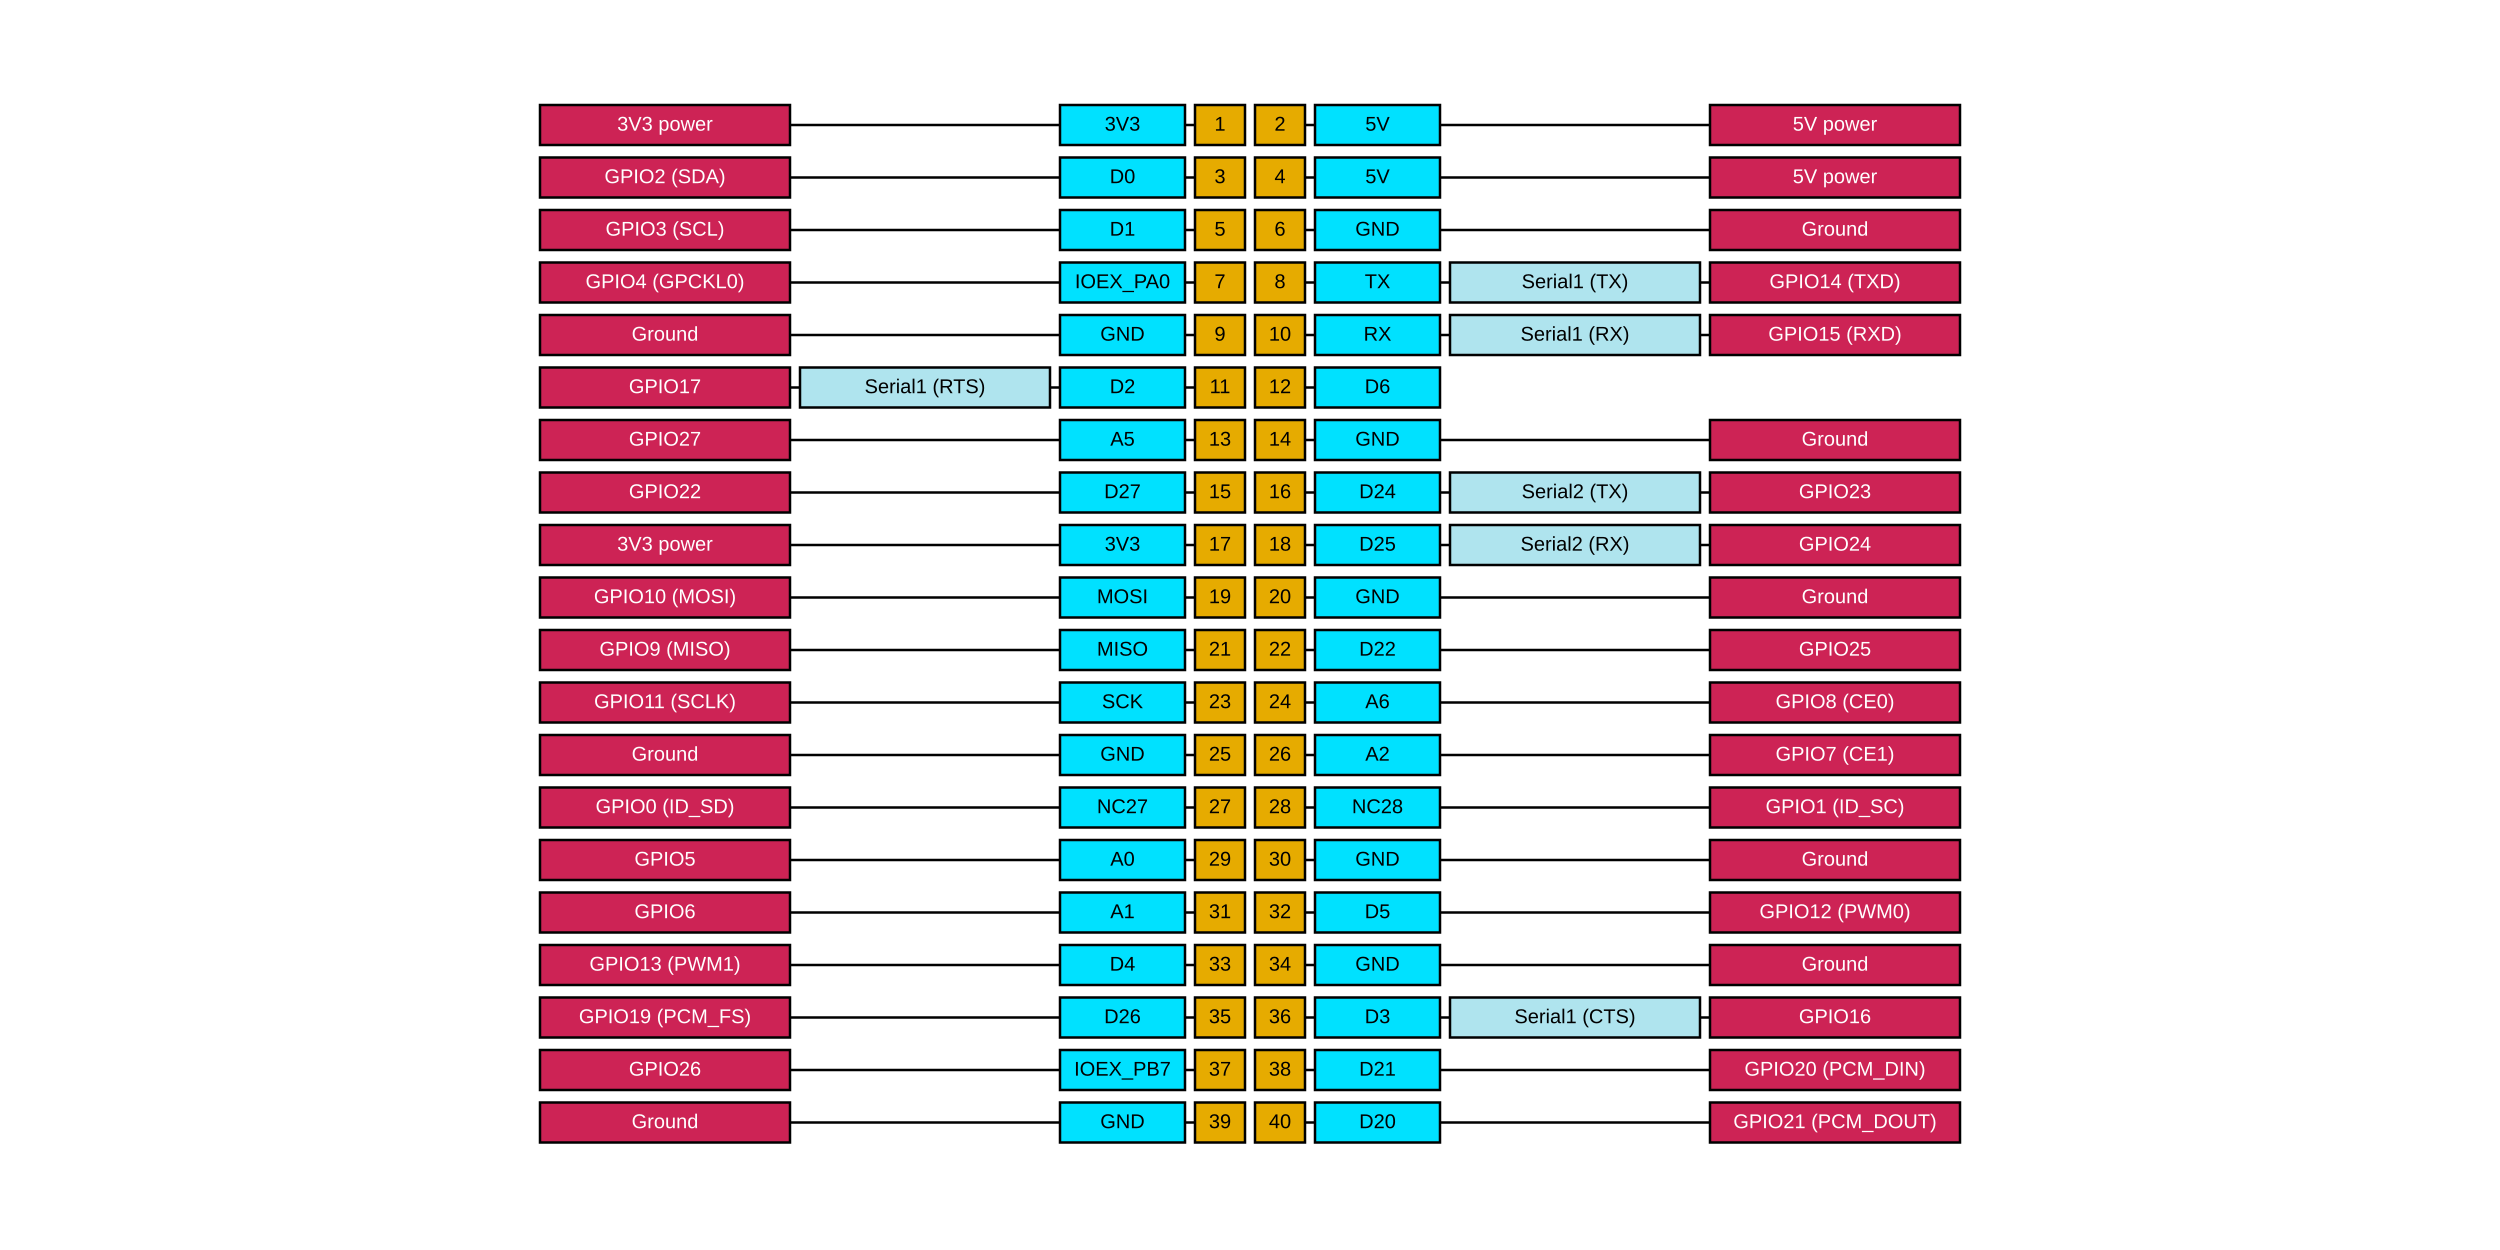
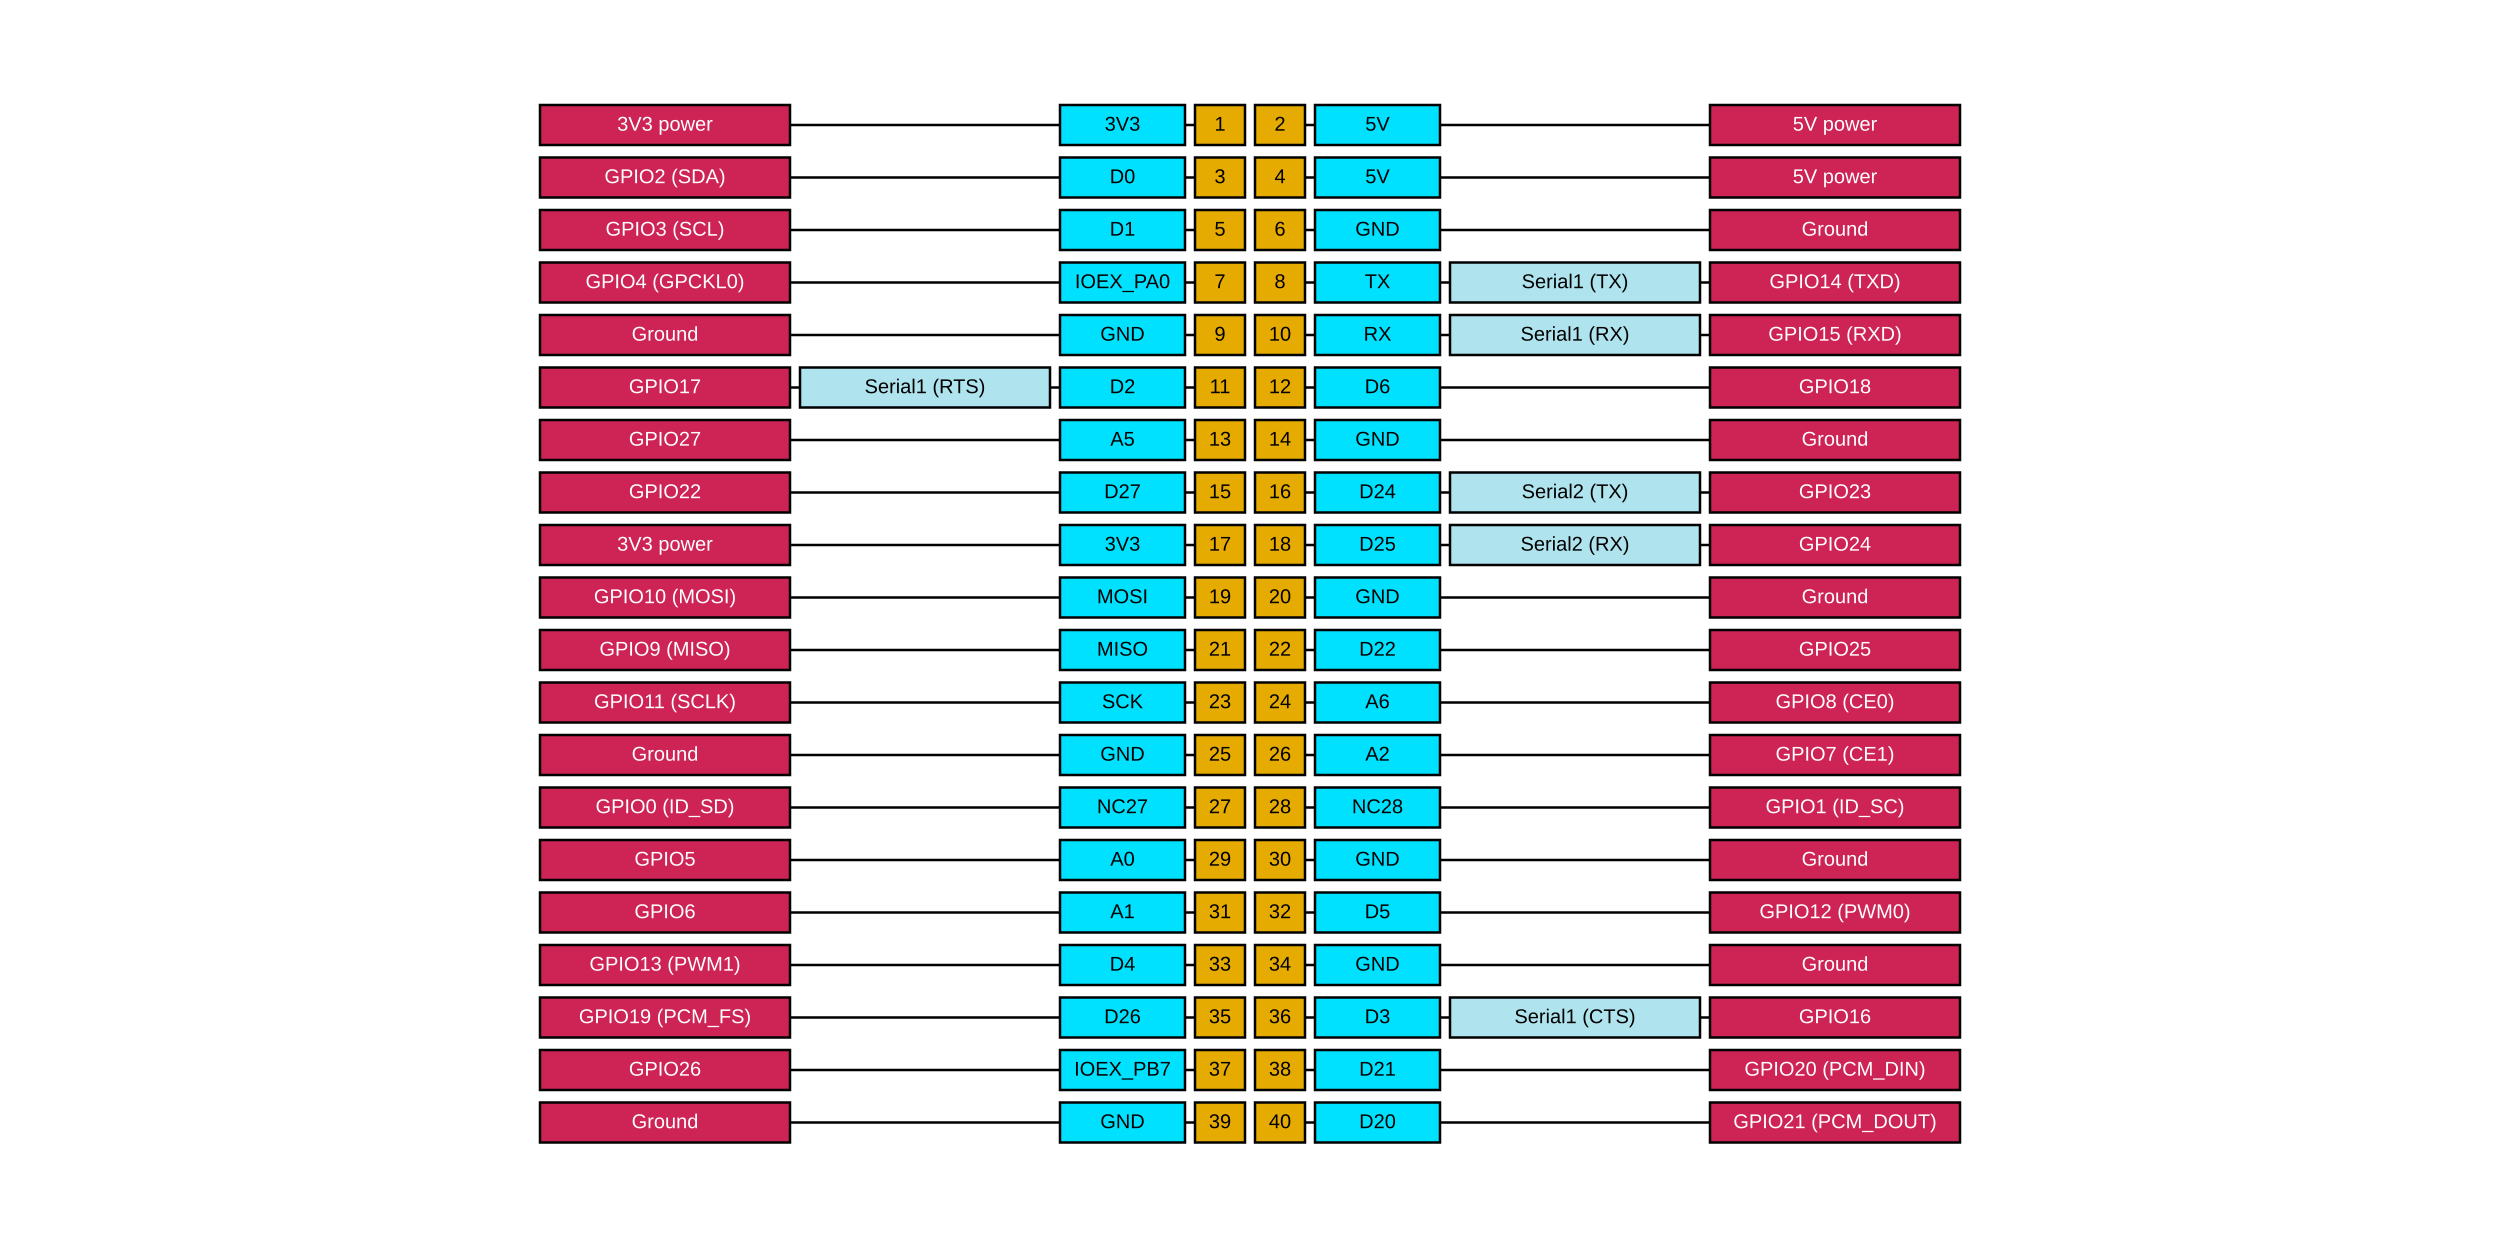
<svg xmlns="http://www.w3.org/2000/svg" width="1000" height="500">
  <rect x="0" y="0" width="1000" height="500" fill="white">
  </rect>
  <g transform="translate(498,50) ">
    <line x1="0" y1="0" x2="0" y2="0" stroke="black" stroke-width="1">
    </line>
    <rect x="-20" y="-8" width="20" height="16" stroke="black" fill="#E6AB00">
    </rect>
    <text x="-10" y="0" text-anchor="middle" dominant-baseline="middle" font-family="Arial, Helvetica, sans-serif" font-size="8px" fill="black">
1    </text>
    <line x1="-20" y1="0" x2="-24" y2="0" stroke="black" stroke-width="1">
    </line>
    <rect x="-74" y="-8" width="50" height="16" stroke="black" fill="#00E1FF">
    </rect>
    <text x="-49" y="0" text-anchor="middle" dominant-baseline="middle" font-family="Arial, Helvetica, sans-serif" font-size="8px" fill="black">
3V3    </text>
    <line x1="-74" y1="0" x2="-182" y2="0" stroke="black" stroke-width="1">
    </line>
    <rect x="-282" y="-8" width="100" height="16" stroke="black" fill="#CD2355">
    </rect>
    <text x="-232" y="0" text-anchor="middle" dominant-baseline="middle" font-family="Arial, Helvetica, sans-serif" font-size="8px" fill="white">
3V3 power    </text>
  </g>
  <g transform="translate(498,71) ">
    <line x1="0" y1="0" x2="0" y2="0" stroke="black" stroke-width="1">
    </line>
    <rect x="-20" y="-8" width="20" height="16" stroke="black" fill="#E6AB00">
    </rect>
    <text x="-10" y="0" text-anchor="middle" dominant-baseline="middle" font-family="Arial, Helvetica, sans-serif" font-size="8px" fill="black">
3    </text>
    <line x1="-20" y1="0" x2="-24" y2="0" stroke="black" stroke-width="1">
    </line>
    <rect x="-74" y="-8" width="50" height="16" stroke="black" fill="#00E1FF">
    </rect>
    <text x="-49" y="0" text-anchor="middle" dominant-baseline="middle" font-family="Arial, Helvetica, sans-serif" font-size="8px" fill="black">
D0    </text>
    <line x1="-74" y1="0" x2="-182" y2="0" stroke="black" stroke-width="1">
    </line>
    <rect x="-282" y="-8" width="100" height="16" stroke="black" fill="#CD2355">
    </rect>
    <text x="-232" y="0" text-anchor="middle" dominant-baseline="middle" font-family="Arial, Helvetica, sans-serif" font-size="8px" fill="white">
GPIO2 (SDA)    </text>
  </g>
  <g transform="translate(498,92) ">
    <line x1="0" y1="0" x2="0" y2="0" stroke="black" stroke-width="1">
    </line>
    <rect x="-20" y="-8" width="20" height="16" stroke="black" fill="#E6AB00">
    </rect>
    <text x="-10" y="0" text-anchor="middle" dominant-baseline="middle" font-family="Arial, Helvetica, sans-serif" font-size="8px" fill="black">
5    </text>
    <line x1="-20" y1="0" x2="-24" y2="0" stroke="black" stroke-width="1">
    </line>
    <rect x="-74" y="-8" width="50" height="16" stroke="black" fill="#00E1FF">
    </rect>
    <text x="-49" y="0" text-anchor="middle" dominant-baseline="middle" font-family="Arial, Helvetica, sans-serif" font-size="8px" fill="black">
D1    </text>
    <line x1="-74" y1="0" x2="-182" y2="0" stroke="black" stroke-width="1">
    </line>
    <rect x="-282" y="-8" width="100" height="16" stroke="black" fill="#CD2355">
    </rect>
    <text x="-232" y="0" text-anchor="middle" dominant-baseline="middle" font-family="Arial, Helvetica, sans-serif" font-size="8px" fill="white">
GPIO3 (SCL)    </text>
  </g>
  <g transform="translate(498,113) ">
    <line x1="0" y1="0" x2="0" y2="0" stroke="black" stroke-width="1">
    </line>
    <rect x="-20" y="-8" width="20" height="16" stroke="black" fill="#E6AB00">
    </rect>
    <text x="-10" y="0" text-anchor="middle" dominant-baseline="middle" font-family="Arial, Helvetica, sans-serif" font-size="8px" fill="black">
7    </text>
    <line x1="-20" y1="0" x2="-24" y2="0" stroke="black" stroke-width="1">
    </line>
    <rect x="-74" y="-8" width="50" height="16" stroke="black" fill="#00E1FF">
    </rect>
    <text x="-49" y="0" text-anchor="middle" dominant-baseline="middle" font-family="Arial, Helvetica, sans-serif" font-size="8px" fill="black">
IOEX_PA0    </text>
    <line x1="-74" y1="0" x2="-182" y2="0" stroke="black" stroke-width="1">
    </line>
    <rect x="-282" y="-8" width="100" height="16" stroke="black" fill="#CD2355">
    </rect>
    <text x="-232" y="0" text-anchor="middle" dominant-baseline="middle" font-family="Arial, Helvetica, sans-serif" font-size="8px" fill="white">
GPIO4 (GPCKL0)    </text>
  </g>
  <g transform="translate(498,134) ">
    <line x1="0" y1="0" x2="0" y2="0" stroke="black" stroke-width="1">
    </line>
    <rect x="-20" y="-8" width="20" height="16" stroke="black" fill="#E6AB00">
    </rect>
    <text x="-10" y="0" text-anchor="middle" dominant-baseline="middle" font-family="Arial, Helvetica, sans-serif" font-size="8px" fill="black">
9    </text>
    <line x1="-20" y1="0" x2="-24" y2="0" stroke="black" stroke-width="1">
    </line>
    <rect x="-74" y="-8" width="50" height="16" stroke="black" fill="#00E1FF">
    </rect>
    <text x="-49" y="0" text-anchor="middle" dominant-baseline="middle" font-family="Arial, Helvetica, sans-serif" font-size="8px" fill="black">
GND    </text>
    <line x1="-74" y1="0" x2="-182" y2="0" stroke="black" stroke-width="1">
    </line>
    <rect x="-282" y="-8" width="100" height="16" stroke="black" fill="#CD2355">
    </rect>
    <text x="-232" y="0" text-anchor="middle" dominant-baseline="middle" font-family="Arial, Helvetica, sans-serif" font-size="8px" fill="white">
Ground    </text>
  </g>
  <g transform="translate(498,155) ">
    <line x1="0" y1="0" x2="0" y2="0" stroke="black" stroke-width="1">
    </line>
    <rect x="-20" y="-8" width="20" height="16" stroke="black" fill="#E6AB00">
    </rect>
    <text x="-10" y="0" text-anchor="middle" dominant-baseline="middle" font-family="Arial, Helvetica, sans-serif" font-size="8px" fill="black">
11    </text>
    <line x1="-20" y1="0" x2="-24" y2="0" stroke="black" stroke-width="1">
    </line>
    <rect x="-74" y="-8" width="50" height="16" stroke="black" fill="#00E1FF">
    </rect>
    <text x="-49" y="0" text-anchor="middle" dominant-baseline="middle" font-family="Arial, Helvetica, sans-serif" font-size="8px" fill="black">
D2    </text>
    <line x1="-74" y1="0" x2="-78" y2="0" stroke="black" stroke-width="1">
    </line>
    <rect x="-178" y="-8" width="100" height="16" stroke="black" fill="#AFE4EE">
    </rect>
    <text x="-128" y="0" text-anchor="middle" dominant-baseline="middle" font-family="Arial, Helvetica, sans-serif" font-size="8px" fill="black">
Serial1 (RTS)     </text>
    <line x1="-178" y1="0" x2="-182" y2="0" stroke="black" stroke-width="1">
    </line>
    <rect x="-282" y="-8" width="100" height="16" stroke="black" fill="#CD2355">
    </rect>
    <text x="-232" y="0" text-anchor="middle" dominant-baseline="middle" font-family="Arial, Helvetica, sans-serif" font-size="8px" fill="white">
GPIO17    </text>
  </g>
  <g transform="translate(498,176) ">
    <line x1="0" y1="0" x2="0" y2="0" stroke="black" stroke-width="1">
    </line>
    <rect x="-20" y="-8" width="20" height="16" stroke="black" fill="#E6AB00">
    </rect>
    <text x="-10" y="0" text-anchor="middle" dominant-baseline="middle" font-family="Arial, Helvetica, sans-serif" font-size="8px" fill="black">
13    </text>
    <line x1="-20" y1="0" x2="-24" y2="0" stroke="black" stroke-width="1">
    </line>
    <rect x="-74" y="-8" width="50" height="16" stroke="black" fill="#00E1FF">
    </rect>
    <text x="-49" y="0" text-anchor="middle" dominant-baseline="middle" font-family="Arial, Helvetica, sans-serif" font-size="8px" fill="black">
A5    </text>
    <line x1="-74" y1="0" x2="-182" y2="0" stroke="black" stroke-width="1">
    </line>
    <rect x="-282" y="-8" width="100" height="16" stroke="black" fill="#CD2355">
    </rect>
    <text x="-232" y="0" text-anchor="middle" dominant-baseline="middle" font-family="Arial, Helvetica, sans-serif" font-size="8px" fill="white">
GPIO27    </text>
  </g>
  <g transform="translate(498,197) ">
    <line x1="0" y1="0" x2="0" y2="0" stroke="black" stroke-width="1">
    </line>
    <rect x="-20" y="-8" width="20" height="16" stroke="black" fill="#E6AB00">
    </rect>
    <text x="-10" y="0" text-anchor="middle" dominant-baseline="middle" font-family="Arial, Helvetica, sans-serif" font-size="8px" fill="black">
15    </text>
    <line x1="-20" y1="0" x2="-24" y2="0" stroke="black" stroke-width="1">
    </line>
    <rect x="-74" y="-8" width="50" height="16" stroke="black" fill="#00E1FF">
    </rect>
    <text x="-49" y="0" text-anchor="middle" dominant-baseline="middle" font-family="Arial, Helvetica, sans-serif" font-size="8px" fill="black">
D27    </text>
    <line x1="-74" y1="0" x2="-182" y2="0" stroke="black" stroke-width="1">
    </line>
    <rect x="-282" y="-8" width="100" height="16" stroke="black" fill="#CD2355">
    </rect>
    <text x="-232" y="0" text-anchor="middle" dominant-baseline="middle" font-family="Arial, Helvetica, sans-serif" font-size="8px" fill="white">
GPIO22    </text>
  </g>
  <g transform="translate(498,218) ">
    <line x1="0" y1="0" x2="0" y2="0" stroke="black" stroke-width="1">
    </line>
    <rect x="-20" y="-8" width="20" height="16" stroke="black" fill="#E6AB00">
    </rect>
    <text x="-10" y="0" text-anchor="middle" dominant-baseline="middle" font-family="Arial, Helvetica, sans-serif" font-size="8px" fill="black">
17    </text>
    <line x1="-20" y1="0" x2="-24" y2="0" stroke="black" stroke-width="1">
    </line>
    <rect x="-74" y="-8" width="50" height="16" stroke="black" fill="#00E1FF">
    </rect>
    <text x="-49" y="0" text-anchor="middle" dominant-baseline="middle" font-family="Arial, Helvetica, sans-serif" font-size="8px" fill="black">
3V3    </text>
    <line x1="-74" y1="0" x2="-182" y2="0" stroke="black" stroke-width="1">
    </line>
    <rect x="-282" y="-8" width="100" height="16" stroke="black" fill="#CD2355">
    </rect>
    <text x="-232" y="0" text-anchor="middle" dominant-baseline="middle" font-family="Arial, Helvetica, sans-serif" font-size="8px" fill="white">
3V3 power    </text>
  </g>
  <g transform="translate(498,239) ">
    <line x1="0" y1="0" x2="0" y2="0" stroke="black" stroke-width="1">
    </line>
    <rect x="-20" y="-8" width="20" height="16" stroke="black" fill="#E6AB00">
    </rect>
    <text x="-10" y="0" text-anchor="middle" dominant-baseline="middle" font-family="Arial, Helvetica, sans-serif" font-size="8px" fill="black">
19    </text>
    <line x1="-20" y1="0" x2="-24" y2="0" stroke="black" stroke-width="1">
    </line>
    <rect x="-74" y="-8" width="50" height="16" stroke="black" fill="#00E1FF">
    </rect>
    <text x="-49" y="0" text-anchor="middle" dominant-baseline="middle" font-family="Arial, Helvetica, sans-serif" font-size="8px" fill="black">
MOSI    </text>
    <line x1="-74" y1="0" x2="-182" y2="0" stroke="black" stroke-width="1">
    </line>
    <rect x="-282" y="-8" width="100" height="16" stroke="black" fill="#CD2355">
    </rect>
    <text x="-232" y="0" text-anchor="middle" dominant-baseline="middle" font-family="Arial, Helvetica, sans-serif" font-size="8px" fill="white">
GPIO10 (MOSI)    </text>
  </g>
  <g transform="translate(498,260) ">
    <line x1="0" y1="0" x2="0" y2="0" stroke="black" stroke-width="1">
    </line>
    <rect x="-20" y="-8" width="20" height="16" stroke="black" fill="#E6AB00">
    </rect>
    <text x="-10" y="0" text-anchor="middle" dominant-baseline="middle" font-family="Arial, Helvetica, sans-serif" font-size="8px" fill="black">
21    </text>
    <line x1="-20" y1="0" x2="-24" y2="0" stroke="black" stroke-width="1">
    </line>
    <rect x="-74" y="-8" width="50" height="16" stroke="black" fill="#00E1FF">
    </rect>
    <text x="-49" y="0" text-anchor="middle" dominant-baseline="middle" font-family="Arial, Helvetica, sans-serif" font-size="8px" fill="black">
MISO    </text>
    <line x1="-74" y1="0" x2="-182" y2="0" stroke="black" stroke-width="1">
    </line>
    <rect x="-282" y="-8" width="100" height="16" stroke="black" fill="#CD2355">
    </rect>
    <text x="-232" y="0" text-anchor="middle" dominant-baseline="middle" font-family="Arial, Helvetica, sans-serif" font-size="8px" fill="white">
GPIO9 (MISO)    </text>
  </g>
  <g transform="translate(498,281) ">
    <line x1="0" y1="0" x2="0" y2="0" stroke="black" stroke-width="1">
    </line>
    <rect x="-20" y="-8" width="20" height="16" stroke="black" fill="#E6AB00">
    </rect>
    <text x="-10" y="0" text-anchor="middle" dominant-baseline="middle" font-family="Arial, Helvetica, sans-serif" font-size="8px" fill="black">
23    </text>
    <line x1="-20" y1="0" x2="-24" y2="0" stroke="black" stroke-width="1">
    </line>
    <rect x="-74" y="-8" width="50" height="16" stroke="black" fill="#00E1FF">
    </rect>
    <text x="-49" y="0" text-anchor="middle" dominant-baseline="middle" font-family="Arial, Helvetica, sans-serif" font-size="8px" fill="black">
SCK    </text>
    <line x1="-74" y1="0" x2="-182" y2="0" stroke="black" stroke-width="1">
    </line>
    <rect x="-282" y="-8" width="100" height="16" stroke="black" fill="#CD2355">
    </rect>
    <text x="-232" y="0" text-anchor="middle" dominant-baseline="middle" font-family="Arial, Helvetica, sans-serif" font-size="8px" fill="white">
GPIO11 (SCLK)    </text>
  </g>
  <g transform="translate(498,302) ">
    <line x1="0" y1="0" x2="0" y2="0" stroke="black" stroke-width="1">
    </line>
    <rect x="-20" y="-8" width="20" height="16" stroke="black" fill="#E6AB00">
    </rect>
    <text x="-10" y="0" text-anchor="middle" dominant-baseline="middle" font-family="Arial, Helvetica, sans-serif" font-size="8px" fill="black">
25    </text>
    <line x1="-20" y1="0" x2="-24" y2="0" stroke="black" stroke-width="1">
    </line>
    <rect x="-74" y="-8" width="50" height="16" stroke="black" fill="#00E1FF">
    </rect>
    <text x="-49" y="0" text-anchor="middle" dominant-baseline="middle" font-family="Arial, Helvetica, sans-serif" font-size="8px" fill="black">
GND    </text>
    <line x1="-74" y1="0" x2="-182" y2="0" stroke="black" stroke-width="1">
    </line>
    <rect x="-282" y="-8" width="100" height="16" stroke="black" fill="#CD2355">
    </rect>
    <text x="-232" y="0" text-anchor="middle" dominant-baseline="middle" font-family="Arial, Helvetica, sans-serif" font-size="8px" fill="white">
Ground    </text>
  </g>
  <g transform="translate(498,323) ">
    <line x1="0" y1="0" x2="0" y2="0" stroke="black" stroke-width="1">
    </line>
    <rect x="-20" y="-8" width="20" height="16" stroke="black" fill="#E6AB00">
    </rect>
    <text x="-10" y="0" text-anchor="middle" dominant-baseline="middle" font-family="Arial, Helvetica, sans-serif" font-size="8px" fill="black">
27    </text>
    <line x1="-20" y1="0" x2="-24" y2="0" stroke="black" stroke-width="1">
    </line>
    <rect x="-74" y="-8" width="50" height="16" stroke="black" fill="#00E1FF">
    </rect>
    <text x="-49" y="0" text-anchor="middle" dominant-baseline="middle" font-family="Arial, Helvetica, sans-serif" font-size="8px" fill="black">
NC27    </text>
    <line x1="-74" y1="0" x2="-182" y2="0" stroke="black" stroke-width="1">
    </line>
    <rect x="-282" y="-8" width="100" height="16" stroke="black" fill="#CD2355">
    </rect>
    <text x="-232" y="0" text-anchor="middle" dominant-baseline="middle" font-family="Arial, Helvetica, sans-serif" font-size="8px" fill="white">
GPIO0 (ID_SD)    </text>
  </g>
  <g transform="translate(498,344) ">
    <line x1="0" y1="0" x2="0" y2="0" stroke="black" stroke-width="1">
    </line>
    <rect x="-20" y="-8" width="20" height="16" stroke="black" fill="#E6AB00">
    </rect>
    <text x="-10" y="0" text-anchor="middle" dominant-baseline="middle" font-family="Arial, Helvetica, sans-serif" font-size="8px" fill="black">
29    </text>
    <line x1="-20" y1="0" x2="-24" y2="0" stroke="black" stroke-width="1">
    </line>
    <rect x="-74" y="-8" width="50" height="16" stroke="black" fill="#00E1FF">
    </rect>
    <text x="-49" y="0" text-anchor="middle" dominant-baseline="middle" font-family="Arial, Helvetica, sans-serif" font-size="8px" fill="black">
A0    </text>
    <line x1="-74" y1="0" x2="-182" y2="0" stroke="black" stroke-width="1">
    </line>
    <rect x="-282" y="-8" width="100" height="16" stroke="black" fill="#CD2355">
    </rect>
    <text x="-232" y="0" text-anchor="middle" dominant-baseline="middle" font-family="Arial, Helvetica, sans-serif" font-size="8px" fill="white">
GPIO5    </text>
  </g>
  <g transform="translate(498,365) ">
    <line x1="0" y1="0" x2="0" y2="0" stroke="black" stroke-width="1">
    </line>
    <rect x="-20" y="-8" width="20" height="16" stroke="black" fill="#E6AB00">
    </rect>
    <text x="-10" y="0" text-anchor="middle" dominant-baseline="middle" font-family="Arial, Helvetica, sans-serif" font-size="8px" fill="black">
31    </text>
    <line x1="-20" y1="0" x2="-24" y2="0" stroke="black" stroke-width="1">
    </line>
    <rect x="-74" y="-8" width="50" height="16" stroke="black" fill="#00E1FF">
    </rect>
    <text x="-49" y="0" text-anchor="middle" dominant-baseline="middle" font-family="Arial, Helvetica, sans-serif" font-size="8px" fill="black">
A1    </text>
    <line x1="-74" y1="0" x2="-182" y2="0" stroke="black" stroke-width="1">
    </line>
    <rect x="-282" y="-8" width="100" height="16" stroke="black" fill="#CD2355">
    </rect>
    <text x="-232" y="0" text-anchor="middle" dominant-baseline="middle" font-family="Arial, Helvetica, sans-serif" font-size="8px" fill="white">
GPIO6    </text>
  </g>
  <g transform="translate(498,386) ">
    <line x1="0" y1="0" x2="0" y2="0" stroke="black" stroke-width="1">
    </line>
    <rect x="-20" y="-8" width="20" height="16" stroke="black" fill="#E6AB00">
    </rect>
    <text x="-10" y="0" text-anchor="middle" dominant-baseline="middle" font-family="Arial, Helvetica, sans-serif" font-size="8px" fill="black">
33    </text>
    <line x1="-20" y1="0" x2="-24" y2="0" stroke="black" stroke-width="1">
    </line>
    <rect x="-74" y="-8" width="50" height="16" stroke="black" fill="#00E1FF">
    </rect>
    <text x="-49" y="0" text-anchor="middle" dominant-baseline="middle" font-family="Arial, Helvetica, sans-serif" font-size="8px" fill="black">
D4    </text>
    <line x1="-74" y1="0" x2="-182" y2="0" stroke="black" stroke-width="1">
    </line>
    <rect x="-282" y="-8" width="100" height="16" stroke="black" fill="#CD2355">
    </rect>
    <text x="-232" y="0" text-anchor="middle" dominant-baseline="middle" font-family="Arial, Helvetica, sans-serif" font-size="8px" fill="white">
GPIO13 (PWM1)    </text>
  </g>
  <g transform="translate(498,407) ">
    <line x1="0" y1="0" x2="0" y2="0" stroke="black" stroke-width="1">
    </line>
    <rect x="-20" y="-8" width="20" height="16" stroke="black" fill="#E6AB00">
    </rect>
    <text x="-10" y="0" text-anchor="middle" dominant-baseline="middle" font-family="Arial, Helvetica, sans-serif" font-size="8px" fill="black">
35    </text>
    <line x1="-20" y1="0" x2="-24" y2="0" stroke="black" stroke-width="1">
    </line>
    <rect x="-74" y="-8" width="50" height="16" stroke="black" fill="#00E1FF">
    </rect>
    <text x="-49" y="0" text-anchor="middle" dominant-baseline="middle" font-family="Arial, Helvetica, sans-serif" font-size="8px" fill="black">
D26    </text>
    <line x1="-74" y1="0" x2="-182" y2="0" stroke="black" stroke-width="1">
    </line>
    <rect x="-282" y="-8" width="100" height="16" stroke="black" fill="#CD2355">
    </rect>
    <text x="-232" y="0" text-anchor="middle" dominant-baseline="middle" font-family="Arial, Helvetica, sans-serif" font-size="8px" fill="white">
GPIO19 (PCM_FS)    </text>
  </g>
  <g transform="translate(498,428) ">
    <line x1="0" y1="0" x2="0" y2="0" stroke="black" stroke-width="1">
    </line>
    <rect x="-20" y="-8" width="20" height="16" stroke="black" fill="#E6AB00">
    </rect>
    <text x="-10" y="0" text-anchor="middle" dominant-baseline="middle" font-family="Arial, Helvetica, sans-serif" font-size="8px" fill="black">
37    </text>
    <line x1="-20" y1="0" x2="-24" y2="0" stroke="black" stroke-width="1">
    </line>
    <rect x="-74" y="-8" width="50" height="16" stroke="black" fill="#00E1FF">
    </rect>
    <text x="-49" y="0" text-anchor="middle" dominant-baseline="middle" font-family="Arial, Helvetica, sans-serif" font-size="8px" fill="black">
IOEX_PB7    </text>
    <line x1="-74" y1="0" x2="-182" y2="0" stroke="black" stroke-width="1">
    </line>
    <rect x="-282" y="-8" width="100" height="16" stroke="black" fill="#CD2355">
    </rect>
    <text x="-232" y="0" text-anchor="middle" dominant-baseline="middle" font-family="Arial, Helvetica, sans-serif" font-size="8px" fill="white">
GPIO26    </text>
  </g>
  <g transform="translate(498,449) ">
    <line x1="0" y1="0" x2="0" y2="0" stroke="black" stroke-width="1">
    </line>
    <rect x="-20" y="-8" width="20" height="16" stroke="black" fill="#E6AB00">
    </rect>
    <text x="-10" y="0" text-anchor="middle" dominant-baseline="middle" font-family="Arial, Helvetica, sans-serif" font-size="8px" fill="black">
39    </text>
    <line x1="-20" y1="0" x2="-24" y2="0" stroke="black" stroke-width="1">
    </line>
    <rect x="-74" y="-8" width="50" height="16" stroke="black" fill="#00E1FF">
    </rect>
    <text x="-49" y="0" text-anchor="middle" dominant-baseline="middle" font-family="Arial, Helvetica, sans-serif" font-size="8px" fill="black">
GND    </text>
    <line x1="-74" y1="0" x2="-182" y2="0" stroke="black" stroke-width="1">
    </line>
    <rect x="-282" y="-8" width="100" height="16" stroke="black" fill="#CD2355">
    </rect>
    <text x="-232" y="0" text-anchor="middle" dominant-baseline="middle" font-family="Arial, Helvetica, sans-serif" font-size="8px" fill="white">
Ground    </text>
  </g>
  <g transform="translate(502,50) ">
    <line x1="0" y1="0" x2="0" y2="0" stroke="black" stroke-width="1">
    </line>
    <rect x="0" y="-8" width="20" height="16" stroke="black" fill="#E6AB00">
    </rect>
    <text x="10" y="0" text-anchor="middle" dominant-baseline="middle" font-family="Arial, Helvetica, sans-serif" font-size="8px" fill="black">
2    </text>
    <line x1="20" y1="0" x2="24" y2="0" stroke="black" stroke-width="1">
    </line>
    <rect x="24" y="-8" width="50" height="16" stroke="black" fill="#00E1FF">
    </rect>
    <text x="49" y="0" text-anchor="middle" dominant-baseline="middle" font-family="Arial, Helvetica, sans-serif" font-size="8px" fill="black">
5V    </text>
    <line x1="74" y1="0" x2="182" y2="0" stroke="black" stroke-width="1">
    </line>
    <rect x="182" y="-8" width="100" height="16" stroke="black" fill="#CD2355">
    </rect>
    <text x="232" y="0" text-anchor="middle" dominant-baseline="middle" font-family="Arial, Helvetica, sans-serif" font-size="8px" fill="white">
5V power    </text>
  </g>
  <g transform="translate(502,71) ">
    <line x1="0" y1="0" x2="0" y2="0" stroke="black" stroke-width="1">
    </line>
    <rect x="0" y="-8" width="20" height="16" stroke="black" fill="#E6AB00">
    </rect>
    <text x="10" y="0" text-anchor="middle" dominant-baseline="middle" font-family="Arial, Helvetica, sans-serif" font-size="8px" fill="black">
4    </text>
    <line x1="20" y1="0" x2="24" y2="0" stroke="black" stroke-width="1">
    </line>
    <rect x="24" y="-8" width="50" height="16" stroke="black" fill="#00E1FF">
    </rect>
    <text x="49" y="0" text-anchor="middle" dominant-baseline="middle" font-family="Arial, Helvetica, sans-serif" font-size="8px" fill="black">
5V    </text>
    <line x1="74" y1="0" x2="182" y2="0" stroke="black" stroke-width="1">
    </line>
    <rect x="182" y="-8" width="100" height="16" stroke="black" fill="#CD2355">
    </rect>
    <text x="232" y="0" text-anchor="middle" dominant-baseline="middle" font-family="Arial, Helvetica, sans-serif" font-size="8px" fill="white">
5V power    </text>
  </g>
  <g transform="translate(502,92) ">
    <line x1="0" y1="0" x2="0" y2="0" stroke="black" stroke-width="1">
    </line>
    <rect x="0" y="-8" width="20" height="16" stroke="black" fill="#E6AB00">
    </rect>
    <text x="10" y="0" text-anchor="middle" dominant-baseline="middle" font-family="Arial, Helvetica, sans-serif" font-size="8px" fill="black">
6    </text>
    <line x1="20" y1="0" x2="24" y2="0" stroke="black" stroke-width="1">
    </line>
    <rect x="24" y="-8" width="50" height="16" stroke="black" fill="#00E1FF">
    </rect>
    <text x="49" y="0" text-anchor="middle" dominant-baseline="middle" font-family="Arial, Helvetica, sans-serif" font-size="8px" fill="black">
GND    </text>
    <line x1="74" y1="0" x2="182" y2="0" stroke="black" stroke-width="1">
    </line>
    <rect x="182" y="-8" width="100" height="16" stroke="black" fill="#CD2355">
    </rect>
    <text x="232" y="0" text-anchor="middle" dominant-baseline="middle" font-family="Arial, Helvetica, sans-serif" font-size="8px" fill="white">
Ground    </text>
  </g>
  <g transform="translate(502,113) ">
    <line x1="0" y1="0" x2="0" y2="0" stroke="black" stroke-width="1">
    </line>
    <rect x="0" y="-8" width="20" height="16" stroke="black" fill="#E6AB00">
    </rect>
    <text x="10" y="0" text-anchor="middle" dominant-baseline="middle" font-family="Arial, Helvetica, sans-serif" font-size="8px" fill="black">
8    </text>
    <line x1="20" y1="0" x2="24" y2="0" stroke="black" stroke-width="1">
    </line>
    <rect x="24" y="-8" width="50" height="16" stroke="black" fill="#00E1FF">
    </rect>
    <text x="49" y="0" text-anchor="middle" dominant-baseline="middle" font-family="Arial, Helvetica, sans-serif" font-size="8px" fill="black">
TX    </text>
    <line x1="74" y1="0" x2="78" y2="0" stroke="black" stroke-width="1">
    </line>
    <rect x="78" y="-8" width="100" height="16" stroke="black" fill="#AFE4EE">
    </rect>
    <text x="128" y="0" text-anchor="middle" dominant-baseline="middle" font-family="Arial, Helvetica, sans-serif" font-size="8px" fill="black">
Serial1 (TX)    </text>
    <line x1="178" y1="0" x2="182" y2="0" stroke="black" stroke-width="1">
    </line>
    <rect x="182" y="-8" width="100" height="16" stroke="black" fill="#CD2355">
    </rect>
    <text x="232" y="0" text-anchor="middle" dominant-baseline="middle" font-family="Arial, Helvetica, sans-serif" font-size="8px" fill="white">
GPIO14 (TXD)    </text>
  </g>
  <g transform="translate(502,134) ">
    <line x1="0" y1="0" x2="0" y2="0" stroke="black" stroke-width="1">
    </line>
    <rect x="0" y="-8" width="20" height="16" stroke="black" fill="#E6AB00">
    </rect>
    <text x="10" y="0" text-anchor="middle" dominant-baseline="middle" font-family="Arial, Helvetica, sans-serif" font-size="8px" fill="black">
10    </text>
    <line x1="20" y1="0" x2="24" y2="0" stroke="black" stroke-width="1">
    </line>
    <rect x="24" y="-8" width="50" height="16" stroke="black" fill="#00E1FF">
    </rect>
    <text x="49" y="0" text-anchor="middle" dominant-baseline="middle" font-family="Arial, Helvetica, sans-serif" font-size="8px" fill="black">
RX    </text>
    <line x1="74" y1="0" x2="78" y2="0" stroke="black" stroke-width="1">
    </line>
    <rect x="78" y="-8" width="100" height="16" stroke="black" fill="#AFE4EE">
    </rect>
    <text x="128" y="0" text-anchor="middle" dominant-baseline="middle" font-family="Arial, Helvetica, sans-serif" font-size="8px" fill="black">
Serial1 (RX)     </text>
    <line x1="178" y1="0" x2="182" y2="0" stroke="black" stroke-width="1">
    </line>
    <rect x="182" y="-8" width="100" height="16" stroke="black" fill="#CD2355">
    </rect>
    <text x="232" y="0" text-anchor="middle" dominant-baseline="middle" font-family="Arial, Helvetica, sans-serif" font-size="8px" fill="white">
GPIO15 (RXD)    </text>
  </g>
  <g transform="translate(502,155) ">
    <line x1="0" y1="0" x2="0" y2="0" stroke="black" stroke-width="1">
    </line>
    <rect x="0" y="-8" width="20" height="16" stroke="black" fill="#E6AB00">
    </rect>
    <text x="10" y="0" text-anchor="middle" dominant-baseline="middle" font-family="Arial, Helvetica, sans-serif" font-size="8px" fill="black">
12    </text>
    <line x1="20" y1="0" x2="24" y2="0" stroke="black" stroke-width="1">
    </line>
    <rect x="24" y="-8" width="50" height="16" stroke="black" fill="#00E1FF">
    </rect>
    <text x="49" y="0" text-anchor="middle" dominant-baseline="middle" font-family="Arial, Helvetica, sans-serif" font-size="8px" fill="black">
D6    </text>
+     <line x1="74" y1="0" x2="182" y2="0" stroke="black" stroke-width="1">
+     </line>
+     <rect x="182" y="-8" width="100" height="16" stroke="black" fill="#CD2355">
+     </rect>
+     <text x="232" y="0" text-anchor="middle" dominant-baseline="middle" font-family="Arial, Helvetica, sans-serif" font-size="8px" fill="white">
+ GPIO18    </text>
  </g>
  <g transform="translate(502,176) ">
    <line x1="0" y1="0" x2="0" y2="0" stroke="black" stroke-width="1">
    </line>
    <rect x="0" y="-8" width="20" height="16" stroke="black" fill="#E6AB00">
    </rect>
    <text x="10" y="0" text-anchor="middle" dominant-baseline="middle" font-family="Arial, Helvetica, sans-serif" font-size="8px" fill="black">
14    </text>
    <line x1="20" y1="0" x2="24" y2="0" stroke="black" stroke-width="1">
    </line>
    <rect x="24" y="-8" width="50" height="16" stroke="black" fill="#00E1FF">
    </rect>
    <text x="49" y="0" text-anchor="middle" dominant-baseline="middle" font-family="Arial, Helvetica, sans-serif" font-size="8px" fill="black">
GND    </text>
    <line x1="74" y1="0" x2="182" y2="0" stroke="black" stroke-width="1">
    </line>
    <rect x="182" y="-8" width="100" height="16" stroke="black" fill="#CD2355">
    </rect>
    <text x="232" y="0" text-anchor="middle" dominant-baseline="middle" font-family="Arial, Helvetica, sans-serif" font-size="8px" fill="white">
Ground    </text>
  </g>
  <g transform="translate(502,197) ">
    <line x1="0" y1="0" x2="0" y2="0" stroke="black" stroke-width="1">
    </line>
    <rect x="0" y="-8" width="20" height="16" stroke="black" fill="#E6AB00">
    </rect>
    <text x="10" y="0" text-anchor="middle" dominant-baseline="middle" font-family="Arial, Helvetica, sans-serif" font-size="8px" fill="black">
16    </text>
    <line x1="20" y1="0" x2="24" y2="0" stroke="black" stroke-width="1">
    </line>
    <rect x="24" y="-8" width="50" height="16" stroke="black" fill="#00E1FF">
    </rect>
    <text x="49" y="0" text-anchor="middle" dominant-baseline="middle" font-family="Arial, Helvetica, sans-serif" font-size="8px" fill="black">
D24    </text>
    <line x1="74" y1="0" x2="78" y2="0" stroke="black" stroke-width="1">
    </line>
    <rect x="78" y="-8" width="100" height="16" stroke="black" fill="#AFE4EE">
    </rect>
    <text x="128" y="0" text-anchor="middle" dominant-baseline="middle" font-family="Arial, Helvetica, sans-serif" font-size="8px" fill="black">
Serial2 (TX)     </text>
    <line x1="178" y1="0" x2="182" y2="0" stroke="black" stroke-width="1">
    </line>
    <rect x="182" y="-8" width="100" height="16" stroke="black" fill="#CD2355">
    </rect>
    <text x="232" y="0" text-anchor="middle" dominant-baseline="middle" font-family="Arial, Helvetica, sans-serif" font-size="8px" fill="white">
GPIO23    </text>
  </g>
  <g transform="translate(502,218) ">
    <line x1="0" y1="0" x2="0" y2="0" stroke="black" stroke-width="1">
    </line>
    <rect x="0" y="-8" width="20" height="16" stroke="black" fill="#E6AB00">
    </rect>
    <text x="10" y="0" text-anchor="middle" dominant-baseline="middle" font-family="Arial, Helvetica, sans-serif" font-size="8px" fill="black">
18    </text>
    <line x1="20" y1="0" x2="24" y2="0" stroke="black" stroke-width="1">
    </line>
    <rect x="24" y="-8" width="50" height="16" stroke="black" fill="#00E1FF">
    </rect>
    <text x="49" y="0" text-anchor="middle" dominant-baseline="middle" font-family="Arial, Helvetica, sans-serif" font-size="8px" fill="black">
D25    </text>
    <line x1="74" y1="0" x2="78" y2="0" stroke="black" stroke-width="1">
    </line>
    <rect x="78" y="-8" width="100" height="16" stroke="black" fill="#AFE4EE">
    </rect>
    <text x="128" y="0" text-anchor="middle" dominant-baseline="middle" font-family="Arial, Helvetica, sans-serif" font-size="8px" fill="black">
Serial2 (RX)     </text>
    <line x1="178" y1="0" x2="182" y2="0" stroke="black" stroke-width="1">
    </line>
    <rect x="182" y="-8" width="100" height="16" stroke="black" fill="#CD2355">
    </rect>
    <text x="232" y="0" text-anchor="middle" dominant-baseline="middle" font-family="Arial, Helvetica, sans-serif" font-size="8px" fill="white">
GPIO24    </text>
  </g>
  <g transform="translate(502,239) ">
    <line x1="0" y1="0" x2="0" y2="0" stroke="black" stroke-width="1">
    </line>
    <rect x="0" y="-8" width="20" height="16" stroke="black" fill="#E6AB00">
    </rect>
    <text x="10" y="0" text-anchor="middle" dominant-baseline="middle" font-family="Arial, Helvetica, sans-serif" font-size="8px" fill="black">
20    </text>
    <line x1="20" y1="0" x2="24" y2="0" stroke="black" stroke-width="1">
    </line>
    <rect x="24" y="-8" width="50" height="16" stroke="black" fill="#00E1FF">
    </rect>
    <text x="49" y="0" text-anchor="middle" dominant-baseline="middle" font-family="Arial, Helvetica, sans-serif" font-size="8px" fill="black">
GND    </text>
    <line x1="74" y1="0" x2="182" y2="0" stroke="black" stroke-width="1">
    </line>
    <rect x="182" y="-8" width="100" height="16" stroke="black" fill="#CD2355">
    </rect>
    <text x="232" y="0" text-anchor="middle" dominant-baseline="middle" font-family="Arial, Helvetica, sans-serif" font-size="8px" fill="white">
Ground    </text>
  </g>
  <g transform="translate(502,260) ">
    <line x1="0" y1="0" x2="0" y2="0" stroke="black" stroke-width="1">
    </line>
    <rect x="0" y="-8" width="20" height="16" stroke="black" fill="#E6AB00">
    </rect>
    <text x="10" y="0" text-anchor="middle" dominant-baseline="middle" font-family="Arial, Helvetica, sans-serif" font-size="8px" fill="black">
22    </text>
    <line x1="20" y1="0" x2="24" y2="0" stroke="black" stroke-width="1">
    </line>
    <rect x="24" y="-8" width="50" height="16" stroke="black" fill="#00E1FF">
    </rect>
    <text x="49" y="0" text-anchor="middle" dominant-baseline="middle" font-family="Arial, Helvetica, sans-serif" font-size="8px" fill="black">
D22    </text>
    <line x1="74" y1="0" x2="182" y2="0" stroke="black" stroke-width="1">
    </line>
    <rect x="182" y="-8" width="100" height="16" stroke="black" fill="#CD2355">
    </rect>
    <text x="232" y="0" text-anchor="middle" dominant-baseline="middle" font-family="Arial, Helvetica, sans-serif" font-size="8px" fill="white">
GPIO25    </text>
  </g>
  <g transform="translate(502,281) ">
    <line x1="0" y1="0" x2="0" y2="0" stroke="black" stroke-width="1">
    </line>
    <rect x="0" y="-8" width="20" height="16" stroke="black" fill="#E6AB00">
    </rect>
    <text x="10" y="0" text-anchor="middle" dominant-baseline="middle" font-family="Arial, Helvetica, sans-serif" font-size="8px" fill="black">
24    </text>
    <line x1="20" y1="0" x2="24" y2="0" stroke="black" stroke-width="1">
    </line>
    <rect x="24" y="-8" width="50" height="16" stroke="black" fill="#00E1FF">
    </rect>
    <text x="49" y="0" text-anchor="middle" dominant-baseline="middle" font-family="Arial, Helvetica, sans-serif" font-size="8px" fill="black">
A6    </text>
    <line x1="74" y1="0" x2="182" y2="0" stroke="black" stroke-width="1">
    </line>
    <rect x="182" y="-8" width="100" height="16" stroke="black" fill="#CD2355">
    </rect>
    <text x="232" y="0" text-anchor="middle" dominant-baseline="middle" font-family="Arial, Helvetica, sans-serif" font-size="8px" fill="white">
GPIO8 (CE0)    </text>
  </g>
  <g transform="translate(502,302) ">
    <line x1="0" y1="0" x2="0" y2="0" stroke="black" stroke-width="1">
    </line>
    <rect x="0" y="-8" width="20" height="16" stroke="black" fill="#E6AB00">
    </rect>
    <text x="10" y="0" text-anchor="middle" dominant-baseline="middle" font-family="Arial, Helvetica, sans-serif" font-size="8px" fill="black">
26    </text>
    <line x1="20" y1="0" x2="24" y2="0" stroke="black" stroke-width="1">
    </line>
    <rect x="24" y="-8" width="50" height="16" stroke="black" fill="#00E1FF">
    </rect>
    <text x="49" y="0" text-anchor="middle" dominant-baseline="middle" font-family="Arial, Helvetica, sans-serif" font-size="8px" fill="black">
A2    </text>
    <line x1="74" y1="0" x2="182" y2="0" stroke="black" stroke-width="1">
    </line>
    <rect x="182" y="-8" width="100" height="16" stroke="black" fill="#CD2355">
    </rect>
    <text x="232" y="0" text-anchor="middle" dominant-baseline="middle" font-family="Arial, Helvetica, sans-serif" font-size="8px" fill="white">
GPIO7 (CE1)    </text>
  </g>
  <g transform="translate(502,323) ">
    <line x1="0" y1="0" x2="0" y2="0" stroke="black" stroke-width="1">
    </line>
    <rect x="0" y="-8" width="20" height="16" stroke="black" fill="#E6AB00">
    </rect>
    <text x="10" y="0" text-anchor="middle" dominant-baseline="middle" font-family="Arial, Helvetica, sans-serif" font-size="8px" fill="black">
28    </text>
    <line x1="20" y1="0" x2="24" y2="0" stroke="black" stroke-width="1">
    </line>
    <rect x="24" y="-8" width="50" height="16" stroke="black" fill="#00E1FF">
    </rect>
    <text x="49" y="0" text-anchor="middle" dominant-baseline="middle" font-family="Arial, Helvetica, sans-serif" font-size="8px" fill="black">
NC28    </text>
    <line x1="74" y1="0" x2="182" y2="0" stroke="black" stroke-width="1">
    </line>
    <rect x="182" y="-8" width="100" height="16" stroke="black" fill="#CD2355">
    </rect>
    <text x="232" y="0" text-anchor="middle" dominant-baseline="middle" font-family="Arial, Helvetica, sans-serif" font-size="8px" fill="white">
GPIO1 (ID_SC)    </text>
  </g>
  <g transform="translate(502,344) ">
    <line x1="0" y1="0" x2="0" y2="0" stroke="black" stroke-width="1">
    </line>
    <rect x="0" y="-8" width="20" height="16" stroke="black" fill="#E6AB00">
    </rect>
    <text x="10" y="0" text-anchor="middle" dominant-baseline="middle" font-family="Arial, Helvetica, sans-serif" font-size="8px" fill="black">
30    </text>
    <line x1="20" y1="0" x2="24" y2="0" stroke="black" stroke-width="1">
    </line>
    <rect x="24" y="-8" width="50" height="16" stroke="black" fill="#00E1FF">
    </rect>
    <text x="49" y="0" text-anchor="middle" dominant-baseline="middle" font-family="Arial, Helvetica, sans-serif" font-size="8px" fill="black">
GND    </text>
    <line x1="74" y1="0" x2="182" y2="0" stroke="black" stroke-width="1">
    </line>
    <rect x="182" y="-8" width="100" height="16" stroke="black" fill="#CD2355">
    </rect>
    <text x="232" y="0" text-anchor="middle" dominant-baseline="middle" font-family="Arial, Helvetica, sans-serif" font-size="8px" fill="white">
Ground    </text>
  </g>
  <g transform="translate(502,365) ">
    <line x1="0" y1="0" x2="0" y2="0" stroke="black" stroke-width="1">
    </line>
    <rect x="0" y="-8" width="20" height="16" stroke="black" fill="#E6AB00">
    </rect>
    <text x="10" y="0" text-anchor="middle" dominant-baseline="middle" font-family="Arial, Helvetica, sans-serif" font-size="8px" fill="black">
32    </text>
    <line x1="20" y1="0" x2="24" y2="0" stroke="black" stroke-width="1">
    </line>
    <rect x="24" y="-8" width="50" height="16" stroke="black" fill="#00E1FF">
    </rect>
    <text x="49" y="0" text-anchor="middle" dominant-baseline="middle" font-family="Arial, Helvetica, sans-serif" font-size="8px" fill="black">
D5    </text>
    <line x1="74" y1="0" x2="182" y2="0" stroke="black" stroke-width="1">
    </line>
    <rect x="182" y="-8" width="100" height="16" stroke="black" fill="#CD2355">
    </rect>
    <text x="232" y="0" text-anchor="middle" dominant-baseline="middle" font-family="Arial, Helvetica, sans-serif" font-size="8px" fill="white">
GPIO12 (PWM0)    </text>
  </g>
  <g transform="translate(502,386) ">
    <line x1="0" y1="0" x2="0" y2="0" stroke="black" stroke-width="1">
    </line>
    <rect x="0" y="-8" width="20" height="16" stroke="black" fill="#E6AB00">
    </rect>
    <text x="10" y="0" text-anchor="middle" dominant-baseline="middle" font-family="Arial, Helvetica, sans-serif" font-size="8px" fill="black">
34    </text>
    <line x1="20" y1="0" x2="24" y2="0" stroke="black" stroke-width="1">
    </line>
    <rect x="24" y="-8" width="50" height="16" stroke="black" fill="#00E1FF">
    </rect>
    <text x="49" y="0" text-anchor="middle" dominant-baseline="middle" font-family="Arial, Helvetica, sans-serif" font-size="8px" fill="black">
GND    </text>
    <line x1="74" y1="0" x2="182" y2="0" stroke="black" stroke-width="1">
    </line>
    <rect x="182" y="-8" width="100" height="16" stroke="black" fill="#CD2355">
    </rect>
    <text x="232" y="0" text-anchor="middle" dominant-baseline="middle" font-family="Arial, Helvetica, sans-serif" font-size="8px" fill="white">
Ground    </text>
  </g>
  <g transform="translate(502,407) ">
    <line x1="0" y1="0" x2="0" y2="0" stroke="black" stroke-width="1">
    </line>
    <rect x="0" y="-8" width="20" height="16" stroke="black" fill="#E6AB00">
    </rect>
    <text x="10" y="0" text-anchor="middle" dominant-baseline="middle" font-family="Arial, Helvetica, sans-serif" font-size="8px" fill="black">
36    </text>
    <line x1="20" y1="0" x2="24" y2="0" stroke="black" stroke-width="1">
    </line>
    <rect x="24" y="-8" width="50" height="16" stroke="black" fill="#00E1FF">
    </rect>
    <text x="49" y="0" text-anchor="middle" dominant-baseline="middle" font-family="Arial, Helvetica, sans-serif" font-size="8px" fill="black">
D3    </text>
    <line x1="74" y1="0" x2="78" y2="0" stroke="black" stroke-width="1">
    </line>
    <rect x="78" y="-8" width="100" height="16" stroke="black" fill="#AFE4EE">
    </rect>
    <text x="128" y="0" text-anchor="middle" dominant-baseline="middle" font-family="Arial, Helvetica, sans-serif" font-size="8px" fill="black">
Serial1 (CTS)     </text>
    <line x1="178" y1="0" x2="182" y2="0" stroke="black" stroke-width="1">
    </line>
    <rect x="182" y="-8" width="100" height="16" stroke="black" fill="#CD2355">
    </rect>
    <text x="232" y="0" text-anchor="middle" dominant-baseline="middle" font-family="Arial, Helvetica, sans-serif" font-size="8px" fill="white">
GPIO16    </text>
  </g>
  <g transform="translate(502,428) ">
    <line x1="0" y1="0" x2="0" y2="0" stroke="black" stroke-width="1">
    </line>
    <rect x="0" y="-8" width="20" height="16" stroke="black" fill="#E6AB00">
    </rect>
    <text x="10" y="0" text-anchor="middle" dominant-baseline="middle" font-family="Arial, Helvetica, sans-serif" font-size="8px" fill="black">
38    </text>
    <line x1="20" y1="0" x2="24" y2="0" stroke="black" stroke-width="1">
    </line>
    <rect x="24" y="-8" width="50" height="16" stroke="black" fill="#00E1FF">
    </rect>
    <text x="49" y="0" text-anchor="middle" dominant-baseline="middle" font-family="Arial, Helvetica, sans-serif" font-size="8px" fill="black">
D21    </text>
    <line x1="74" y1="0" x2="182" y2="0" stroke="black" stroke-width="1">
    </line>
    <rect x="182" y="-8" width="100" height="16" stroke="black" fill="#CD2355">
    </rect>
    <text x="232" y="0" text-anchor="middle" dominant-baseline="middle" font-family="Arial, Helvetica, sans-serif" font-size="8px" fill="white">
GPIO20 (PCM_DIN)    </text>
  </g>
  <g transform="translate(502,449) ">
    <line x1="0" y1="0" x2="0" y2="0" stroke="black" stroke-width="1">
    </line>
    <rect x="0" y="-8" width="20" height="16" stroke="black" fill="#E6AB00">
    </rect>
    <text x="10" y="0" text-anchor="middle" dominant-baseline="middle" font-family="Arial, Helvetica, sans-serif" font-size="8px" fill="black">
40    </text>
    <line x1="20" y1="0" x2="24" y2="0" stroke="black" stroke-width="1">
    </line>
    <rect x="24" y="-8" width="50" height="16" stroke="black" fill="#00E1FF">
    </rect>
    <text x="49" y="0" text-anchor="middle" dominant-baseline="middle" font-family="Arial, Helvetica, sans-serif" font-size="8px" fill="black">
D20    </text>
    <line x1="74" y1="0" x2="182" y2="0" stroke="black" stroke-width="1">
    </line>
    <rect x="182" y="-8" width="100" height="16" stroke="black" fill="#CD2355">
    </rect>
    <text x="232" y="0" text-anchor="middle" dominant-baseline="middle" font-family="Arial, Helvetica, sans-serif" font-size="8px" fill="white">
GPIO21 (PCM_DOUT)    </text>
  </g>
</svg>
